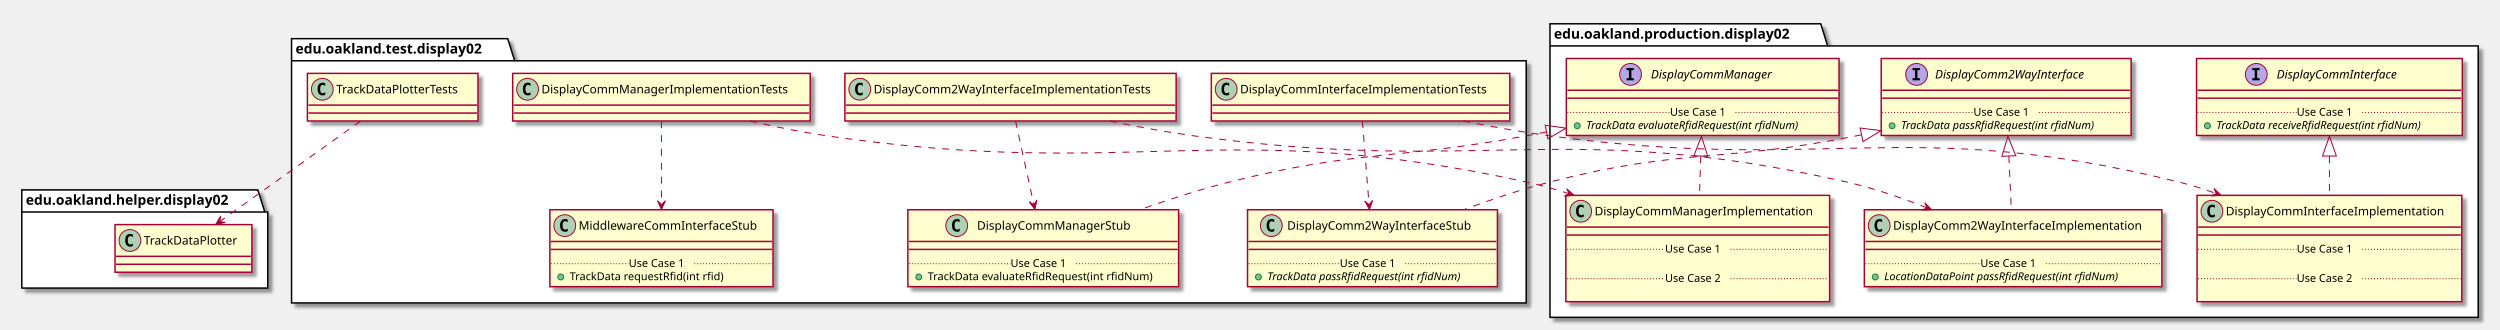
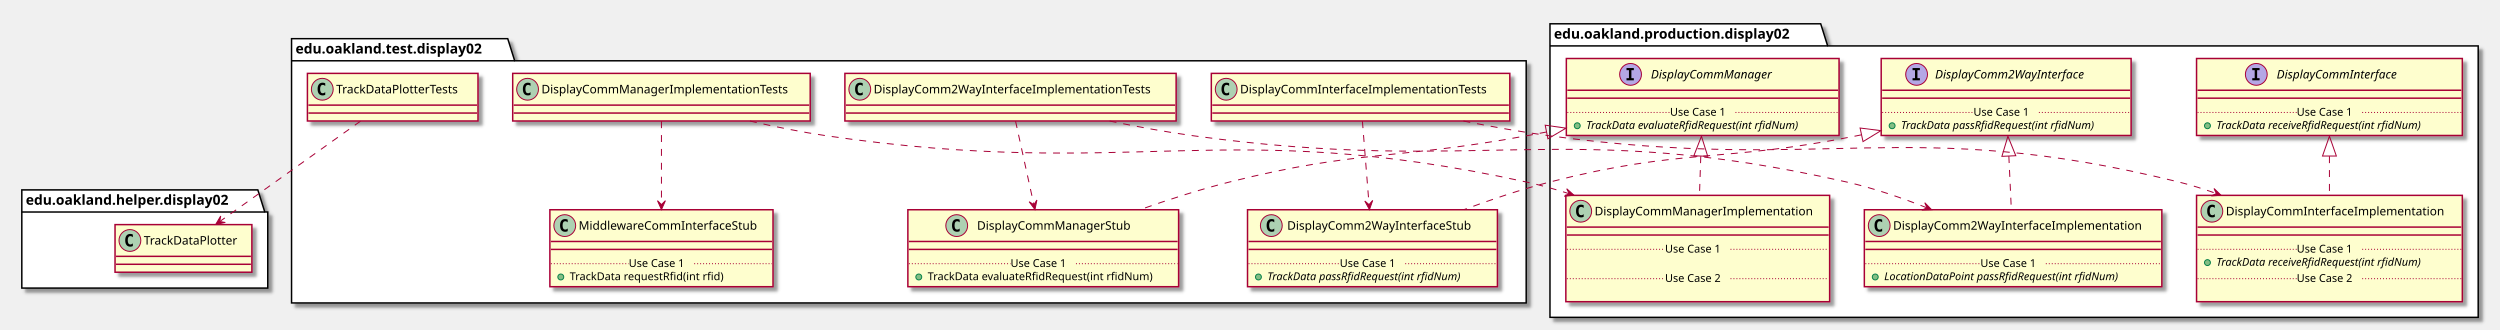
<svg xmlns="http://www.w3.org/2000/svg" contentScriptType="application/ecmascript" contentStyleType="text/css" height="332px" preserveAspectRatio="none" style="width:2521px;height:332px;" version="1.1" viewBox="0 0 2521 332" width="2521px" zoomAndPan="magnify">
  <defs>
-     <filter height="300%" id="f14ekuv5oz2jt9" width="300%" x="-1" y="-1">
+     <filter height="300%" id="f1wp2bpktfnbtx" width="300%" x="-1" y="-1">
      <feGaussianBlur result="blurOut" stdDeviation="2.0" />
      <feColorMatrix in="blurOut" result="blurOut2" type="matrix" values="0 0 0 0 0 0 0 0 0 0 0 0 0 0 0 0 0 0 .4 0" />
      <feOffset dx="4.0" dy="4.0" in="blurOut2" result="blurOut3" />
      <feBlend in="SourceGraphic" in2="blurOut3" mode="normal" />
    </filter>
  </defs>
  <g>
-     <polygon fill="#FFFFFF" filter="url(#f14ekuv5oz2jt9)" points="1563,24,1836,24,1843,46.297,2499,46.297,2499,320,1563,320,1563,24" style="stroke: #000000; stroke-width: 1.5;" />
+     <polygon fill="#FFFFFF" filter="url(#f1wp2bpktfnbtx)" points="1563,24,1836,24,1843,46.297,2499,46.297,2499,320,1563,320,1563,24" style="stroke: #000000; stroke-width: 1.5;" />
    <line style="stroke: #000000; stroke-width: 1.5;" x1="1563" x2="1843" y1="46.297" y2="46.297" />
    <text fill="#000000" font-family="sans-serif" font-size="14" font-weight="bold" lengthAdjust="spacingAndGlyphs" textLength="267" x="1567" y="38.995">edu.oakland.production.display02</text>
-     <polygon fill="#FFFFFF" filter="url(#f14ekuv5oz2jt9)" points="294,39,512,39,519,61.297,1539,61.297,1539,305.5,294,305.5,294,39" style="stroke: #000000; stroke-width: 1.5;" />
+     <polygon fill="#FFFFFF" filter="url(#f1wp2bpktfnbtx)" points="294,39,512,39,519,61.297,1539,61.297,1539,305.5,294,305.5,294,39" style="stroke: #000000; stroke-width: 1.5;" />
    <line style="stroke: #000000; stroke-width: 1.5;" x1="294" x2="519" y1="61.297" y2="61.297" />
    <text fill="#000000" font-family="sans-serif" font-size="14" font-weight="bold" lengthAdjust="spacingAndGlyphs" textLength="212" x="298" y="53.995">edu.oakland.test.display02</text>
-     <polygon fill="#FFFFFF" filter="url(#f14ekuv5oz2jt9)" points="22,191.5,260,191.5,267,213.797,270,213.797,270,290.5,22,290.5,22,191.5" style="stroke: #000000; stroke-width: 1.5;" />
+     <polygon fill="#FFFFFF" filter="url(#f1wp2bpktfnbtx)" points="22,191.5,260,191.5,267,213.797,270,213.797,270,290.5,22,290.5,22,191.5" style="stroke: #000000; stroke-width: 1.5;" />
    <line style="stroke: #000000; stroke-width: 1.5;" x1="22" x2="267" y1="213.797" y2="213.797" />
    <text fill="#000000" font-family="sans-serif" font-size="14" font-weight="bold" lengthAdjust="spacingAndGlyphs" textLength="232" x="26" y="206.495">edu.oakland.helper.display02</text>
-     <rect fill="#FEFECE" filter="url(#f14ekuv5oz2jt9)" height="77.609" id="DisplayCommInterface" style="stroke: #A80036; stroke-width: 1.5;" width="268" x="2215" y="59" />
+     <rect fill="#FEFECE" filter="url(#f1wp2bpktfnbtx)" height="77.609" id="DisplayCommInterface" style="stroke: #A80036; stroke-width: 1.5;" width="268" x="2215" y="59" />
    <ellipse cx="2275.25" cy="75" fill="#B4A7E5" rx="11" ry="11" style="stroke: #A80036; stroke-width: 1.0;" />
    <path d="M2271.172,70.766 L2271.172,68.609 L2278.562,68.609 L2278.562,70.766 L2276.094,70.766 L2276.094,78.844 L2278.562,78.844 L2278.562,81 L2271.172,81 L2271.172,78.844 L2273.641,78.844 L2273.641,70.766 L2271.172,70.766 Z " />
    <text fill="#000000" font-family="sans-serif" font-size="12" font-style="italic" lengthAdjust="spacingAndGlyphs" textLength="139" x="2295.75" y="79.154">DisplayCommInterface</text>
    <line style="stroke: #A80036; stroke-width: 1.5;" x1="2216" x2="2482" y1="91" y2="91" />
    <line style="stroke: #A80036; stroke-width: 1.5;" x1="2216" x2="2482" y1="99" y2="99" />
    <ellipse cx="2226" cy="126.805" fill="#84BE84" rx="3" ry="3" style="stroke: #038048; stroke-width: 1.0;" />
    <text fill="#000000" font-family="sans-serif" font-size="11" font-style="italic" lengthAdjust="spacingAndGlyphs" textLength="242" x="2235" y="130.015">TrackData receiveRfidRequest(int rfidNum)</text>
    <line style="stroke: #A80036; stroke-width: 1.0; stroke-dasharray: 1.0,2.0;" x1="2216" x2="2316" y1="113.402" y2="113.402" />
    <text fill="#000000" font-family="sans-serif" font-size="11" lengthAdjust="spacingAndGlyphs" textLength="66" x="2316" y="116.71">Use Case 1</text>
    <line style="stroke: #A80036; stroke-width: 1.0; stroke-dasharray: 1.0,2.0;" x1="2382" x2="2482" y1="113.402" y2="113.402" />
-     <rect fill="#FEFECE" filter="url(#f14ekuv5oz2jt9)" height="77.609" id="DisplayComm2WayInterface" style="stroke: #A80036; stroke-width: 1.5;" width="252" x="1897" y="59" />
+     <rect fill="#FEFECE" filter="url(#f1wp2bpktfnbtx)" height="77.609" id="DisplayComm2WayInterface" style="stroke: #A80036; stroke-width: 1.5;" width="252" x="1897" y="59" />
    <ellipse cx="1932.7" cy="75" fill="#B4A7E5" rx="11" ry="11" style="stroke: #A80036; stroke-width: 1.0;" />
    <path d="M1928.622,70.766 L1928.622,68.609 L1936.013,68.609 L1936.013,70.766 L1933.544,70.766 L1933.544,78.844 L1936.013,78.844 L1936.013,81 L1928.622,81 L1928.622,78.844 L1931.091,78.844 L1931.091,70.766 L1928.622,70.766 Z " />
    <text fill="#000000" font-family="sans-serif" font-size="12" font-style="italic" lengthAdjust="spacingAndGlyphs" textLength="174" x="1951.3" y="79.154">DisplayComm2WayInterface</text>
    <line style="stroke: #A80036; stroke-width: 1.5;" x1="1898" x2="2148" y1="91" y2="91" />
    <line style="stroke: #A80036; stroke-width: 1.5;" x1="1898" x2="2148" y1="99" y2="99" />
    <ellipse cx="1908" cy="126.805" fill="#84BE84" rx="3" ry="3" style="stroke: #038048; stroke-width: 1.0;" />
    <text fill="#000000" font-family="sans-serif" font-size="11" font-style="italic" lengthAdjust="spacingAndGlyphs" textLength="226" x="1917" y="130.015">TrackData passRfidRequest(int rfidNum)</text>
    <line style="stroke: #A80036; stroke-width: 1.0; stroke-dasharray: 1.0,2.0;" x1="1898" x2="1990" y1="113.402" y2="113.402" />
    <text fill="#000000" font-family="sans-serif" font-size="11" lengthAdjust="spacingAndGlyphs" textLength="66" x="1990" y="116.71">Use Case 1</text>
    <line style="stroke: #A80036; stroke-width: 1.0; stroke-dasharray: 1.0,2.0;" x1="2056" x2="2148" y1="113.402" y2="113.402" />
-     <rect fill="#FEFECE" filter="url(#f14ekuv5oz2jt9)" height="77.609" id="DisplayCommManager" style="stroke: #A80036; stroke-width: 1.5;" width="275" x="1579.5" y="59" />
+     <rect fill="#FEFECE" filter="url(#f1wp2bpktfnbtx)" height="77.609" id="DisplayCommManager" style="stroke: #A80036; stroke-width: 1.5;" width="275" x="1579.5" y="59" />
    <ellipse cx="1644.25" cy="75" fill="#B4A7E5" rx="11" ry="11" style="stroke: #A80036; stroke-width: 1.0;" />
    <path d="M1640.172,70.766 L1640.172,68.609 L1647.562,68.609 L1647.562,70.766 L1645.094,70.766 L1645.094,78.844 L1647.562,78.844 L1647.562,81 L1640.172,81 L1640.172,78.844 L1642.641,78.844 L1642.641,70.766 L1640.172,70.766 Z " />
    <text fill="#000000" font-family="sans-serif" font-size="12" font-style="italic" lengthAdjust="spacingAndGlyphs" textLength="137" x="1664.75" y="79.154">DisplayCommManager</text>
    <line style="stroke: #A80036; stroke-width: 1.5;" x1="1580.5" x2="1853.5" y1="91" y2="91" />
    <line style="stroke: #A80036; stroke-width: 1.5;" x1="1580.5" x2="1853.5" y1="99" y2="99" />
    <ellipse cx="1590.5" cy="126.805" fill="#84BE84" rx="3" ry="3" style="stroke: #038048; stroke-width: 1.0;" />
    <text fill="#000000" font-family="sans-serif" font-size="11" font-style="italic" lengthAdjust="spacingAndGlyphs" textLength="249" x="1599.5" y="130.015">TrackData evaluateRfidRequest(int rfidNum)</text>
    <line style="stroke: #A80036; stroke-width: 1.0; stroke-dasharray: 1.0,2.0;" x1="1580.5" x2="1684" y1="113.402" y2="113.402" />
    <text fill="#000000" font-family="sans-serif" font-size="11" lengthAdjust="spacingAndGlyphs" textLength="66" x="1684" y="116.71">Use Case 1</text>
    <line style="stroke: #A80036; stroke-width: 1.0; stroke-dasharray: 1.0,2.0;" x1="1750" x2="1853.5" y1="113.402" y2="113.402" />
-     <rect fill="#FEFECE" filter="url(#f14ekuv5oz2jt9)" height="107.219" id="DisplayCommInterfaceImplementation" style="stroke: #A80036; stroke-width: 1.5;" width="267" x="2215.5" y="197" />
-     <ellipse cx="2230.5" cy="213" fill="#ADD1B2" rx="11" ry="11" style="stroke: #A80036; stroke-width: 1.0;" />
-     <path d="M2233.469,218.641 Q2232.891,218.938 2232.25,219.078 Q2231.609,219.234 2230.906,219.234 Q2228.406,219.234 2227.078,217.594 Q2225.766,215.938 2225.766,212.812 Q2225.766,209.688 2227.078,208.031 Q2228.406,206.375 2230.906,206.375 Q2231.609,206.375 2232.25,206.531 Q2232.906,206.688 2233.469,206.984 L2233.469,209.703 Q2232.844,209.125 2232.25,208.859 Q2231.656,208.578 2231.031,208.578 Q2229.688,208.578 2229,209.656 Q2228.312,210.719 2228.312,212.812 Q2228.312,214.906 2229,215.984 Q2229.688,217.047 2231.031,217.047 Q2231.656,217.047 2232.25,216.781 Q2232.844,216.5 2233.469,215.922 L2233.469,218.641 Z " />
-     <text fill="#000000" font-family="sans-serif" font-size="12" lengthAdjust="spacingAndGlyphs" textLength="235" x="2244.5" y="217.154">DisplayCommInterfaceImplementation</text>
-     <line style="stroke: #A80036; stroke-width: 1.5;" x1="2216.5" x2="2481.5" y1="229" y2="229" />
-     <line style="stroke: #A80036; stroke-width: 1.5;" x1="2216.5" x2="2481.5" y1="237" y2="237" />
-     <text fill="#000000" font-family="sans-serif" font-size="11" lengthAdjust="spacingAndGlyphs" textLength="0" x="2225.5" y="268.015" />
-     <line style="stroke: #A80036; stroke-width: 1.0; stroke-dasharray: 1.0,2.0;" x1="2216.5" x2="2316" y1="251.402" y2="251.402" />
+     <rect fill="#FEFECE" filter="url(#f1wp2bpktfnbtx)" height="107.219" id="DisplayCommInterfaceImplementation" style="stroke: #A80036; stroke-width: 1.5;" width="268" x="2215" y="197" />
+     <ellipse cx="2230.45" cy="213" fill="#ADD1B2" rx="11" ry="11" style="stroke: #A80036; stroke-width: 1.0;" />
+     <path d="M2233.419,218.641 Q2232.841,218.938 2232.2,219.078 Q2231.559,219.234 2230.856,219.234 Q2228.356,219.234 2227.028,217.594 Q2225.716,215.938 2225.716,212.812 Q2225.716,209.688 2227.028,208.031 Q2228.356,206.375 2230.856,206.375 Q2231.559,206.375 2232.2,206.531 Q2232.856,206.688 2233.419,206.984 L2233.419,209.703 Q2232.794,209.125 2232.2,208.859 Q2231.606,208.578 2230.981,208.578 Q2229.637,208.578 2228.95,209.656 Q2228.262,210.719 2228.262,212.812 Q2228.262,214.906 2228.95,215.984 Q2229.637,217.047 2230.981,217.047 Q2231.606,217.047 2232.2,216.781 Q2232.794,216.5 2233.419,215.922 L2233.419,218.641 Z " />
+     <text fill="#000000" font-family="sans-serif" font-size="12" lengthAdjust="spacingAndGlyphs" textLength="235" x="2244.55" y="217.154">DisplayCommInterfaceImplementation</text>
+     <line style="stroke: #A80036; stroke-width: 1.5;" x1="2216" x2="2482" y1="229" y2="229" />
+     <line style="stroke: #A80036; stroke-width: 1.5;" x1="2216" x2="2482" y1="237" y2="237" />
+     <ellipse cx="2226" cy="264.805" fill="#84BE84" rx="3" ry="3" style="stroke: #038048; stroke-width: 1.0;" />
+     <text fill="#000000" font-family="sans-serif" font-size="11" font-style="italic" lengthAdjust="spacingAndGlyphs" textLength="242" x="2235" y="268.015">TrackData receiveRfidRequest(int rfidNum)</text>
+     <line style="stroke: #A80036; stroke-width: 1.0; stroke-dasharray: 1.0,2.0;" x1="2216" x2="2316" y1="251.402" y2="251.402" />
    <text fill="#000000" font-family="sans-serif" font-size="11" lengthAdjust="spacingAndGlyphs" textLength="66" x="2316" y="254.71">Use Case 1</text>
-     <line style="stroke: #A80036; stroke-width: 1.0; stroke-dasharray: 1.0,2.0;" x1="2382" x2="2481.5" y1="251.402" y2="251.402" />
-     <text fill="#000000" font-family="sans-serif" font-size="11" lengthAdjust="spacingAndGlyphs" textLength="0" x="2225.5" y="297.625" />
-     <line style="stroke: #A80036; stroke-width: 1.0; stroke-dasharray: 1.0,2.0;" x1="2216.5" x2="2316" y1="281.012" y2="281.012" />
+     <line style="stroke: #A80036; stroke-width: 1.0; stroke-dasharray: 1.0,2.0;" x1="2382" x2="2482" y1="251.402" y2="251.402" />
+     <text fill="#000000" font-family="sans-serif" font-size="11" lengthAdjust="spacingAndGlyphs" textLength="0" x="2225" y="297.625" />
+     <line style="stroke: #A80036; stroke-width: 1.0; stroke-dasharray: 1.0,2.0;" x1="2216" x2="2316" y1="281.012" y2="281.012" />
    <text fill="#000000" font-family="sans-serif" font-size="11" lengthAdjust="spacingAndGlyphs" textLength="66" x="2316" y="284.32">Use Case 2</text>
-     <line style="stroke: #A80036; stroke-width: 1.0; stroke-dasharray: 1.0,2.0;" x1="2382" x2="2481.5" y1="281.012" y2="281.012" />
-     <rect fill="#FEFECE" filter="url(#f14ekuv5oz2jt9)" height="77.609" id="DisplayComm2WayInterfaceImplementation" style="stroke: #A80036; stroke-width: 1.5;" width="300" x="1880" y="211.5" />
+     <line style="stroke: #A80036; stroke-width: 1.0; stroke-dasharray: 1.0,2.0;" x1="2382" x2="2482" y1="281.012" y2="281.012" />
+     <rect fill="#FEFECE" filter="url(#f1wp2bpktfnbtx)" height="77.609" id="DisplayComm2WayInterfaceImplementation" style="stroke: #A80036; stroke-width: 1.5;" width="300" x="1880" y="211.5" />
    <ellipse cx="1895" cy="227.5" fill="#ADD1B2" rx="11" ry="11" style="stroke: #A80036; stroke-width: 1.0;" />
    <path d="M1897.969,233.141 Q1897.391,233.438 1896.75,233.578 Q1896.109,233.734 1895.406,233.734 Q1892.906,233.734 1891.578,232.094 Q1890.266,230.438 1890.266,227.312 Q1890.266,224.188 1891.578,222.531 Q1892.906,220.875 1895.406,220.875 Q1896.109,220.875 1896.75,221.031 Q1897.406,221.188 1897.969,221.484 L1897.969,224.203 Q1897.344,223.625 1896.75,223.359 Q1896.156,223.078 1895.531,223.078 Q1894.188,223.078 1893.5,224.156 Q1892.812,225.219 1892.812,227.312 Q1892.812,229.406 1893.5,230.484 Q1894.188,231.547 1895.531,231.547 Q1896.156,231.547 1896.75,231.281 Q1897.344,231 1897.969,230.422 L1897.969,233.141 Z " />
    <text fill="#000000" font-family="sans-serif" font-size="12" lengthAdjust="spacingAndGlyphs" textLength="268" x="1909" y="231.654">DisplayComm2WayInterfaceImplementation</text>
    <line style="stroke: #A80036; stroke-width: 1.5;" x1="1881" x2="2179" y1="243.5" y2="243.5" />
    <line style="stroke: #A80036; stroke-width: 1.5;" x1="1881" x2="2179" y1="251.5" y2="251.5" />
    <ellipse cx="1891" cy="279.305" fill="#84BE84" rx="3" ry="3" style="stroke: #038048; stroke-width: 1.0;" />
    <text fill="#000000" font-family="sans-serif" font-size="11" font-style="italic" lengthAdjust="spacingAndGlyphs" textLength="270" x="1900" y="282.515">LocationDataPoint passRfidRequest(int rfidNum)</text>
    <line style="stroke: #A80036; stroke-width: 1.0; stroke-dasharray: 1.0,2.0;" x1="1881" x2="1997" y1="265.902" y2="265.902" />
    <text fill="#000000" font-family="sans-serif" font-size="11" lengthAdjust="spacingAndGlyphs" textLength="66" x="1997" y="269.21">Use Case 1</text>
    <line style="stroke: #A80036; stroke-width: 1.0; stroke-dasharray: 1.0,2.0;" x1="2063" x2="2179" y1="265.902" y2="265.902" />
-     <rect fill="#FEFECE" filter="url(#f14ekuv5oz2jt9)" height="107.219" id="DisplayCommManagerImplementation" style="stroke: #A80036; stroke-width: 1.5;" width="266" x="1579" y="197" />
+     <rect fill="#FEFECE" filter="url(#f1wp2bpktfnbtx)" height="107.219" id="DisplayCommManagerImplementation" style="stroke: #A80036; stroke-width: 1.5;" width="266" x="1579" y="197" />
    <ellipse cx="1594" cy="213" fill="#ADD1B2" rx="11" ry="11" style="stroke: #A80036; stroke-width: 1.0;" />
    <path d="M1596.969,218.641 Q1596.391,218.938 1595.75,219.078 Q1595.109,219.234 1594.406,219.234 Q1591.906,219.234 1590.578,217.594 Q1589.266,215.938 1589.266,212.812 Q1589.266,209.688 1590.578,208.031 Q1591.906,206.375 1594.406,206.375 Q1595.109,206.375 1595.75,206.531 Q1596.406,206.688 1596.969,206.984 L1596.969,209.703 Q1596.344,209.125 1595.75,208.859 Q1595.156,208.578 1594.531,208.578 Q1593.188,208.578 1592.5,209.656 Q1591.812,210.719 1591.812,212.812 Q1591.812,214.906 1592.5,215.984 Q1593.188,217.047 1594.531,217.047 Q1595.156,217.047 1595.75,216.781 Q1596.344,216.5 1596.969,215.922 L1596.969,218.641 Z " />
    <text fill="#000000" font-family="sans-serif" font-size="12" lengthAdjust="spacingAndGlyphs" textLength="234" x="1608" y="217.154">DisplayCommManagerImplementation</text>
    <line style="stroke: #A80036; stroke-width: 1.5;" x1="1580" x2="1844" y1="229" y2="229" />
    <line style="stroke: #A80036; stroke-width: 1.5;" x1="1580" x2="1844" y1="237" y2="237" />
    <text fill="#000000" font-family="sans-serif" font-size="11" lengthAdjust="spacingAndGlyphs" textLength="0" x="1589" y="268.015" />
    <line style="stroke: #A80036; stroke-width: 1.0; stroke-dasharray: 1.0,2.0;" x1="1580" x2="1679" y1="251.402" y2="251.402" />
    <text fill="#000000" font-family="sans-serif" font-size="11" lengthAdjust="spacingAndGlyphs" textLength="66" x="1679" y="254.71">Use Case 1</text>
    <line style="stroke: #A80036; stroke-width: 1.0; stroke-dasharray: 1.0,2.0;" x1="1745" x2="1844" y1="251.402" y2="251.402" />
    <text fill="#000000" font-family="sans-serif" font-size="11" lengthAdjust="spacingAndGlyphs" textLength="0" x="1589" y="297.625" />
    <line style="stroke: #A80036; stroke-width: 1.0; stroke-dasharray: 1.0,2.0;" x1="1580" x2="1679" y1="281.012" y2="281.012" />
    <text fill="#000000" font-family="sans-serif" font-size="11" lengthAdjust="spacingAndGlyphs" textLength="66" x="1679" y="284.32">Use Case 2</text>
    <line style="stroke: #A80036; stroke-width: 1.0; stroke-dasharray: 1.0,2.0;" x1="1745" x2="1844" y1="281.012" y2="281.012" />
-     <rect fill="#FEFECE" filter="url(#f14ekuv5oz2jt9)" height="48" id="DisplayCommInterfaceImplementationTests" style="stroke: #A80036; stroke-width: 1.5;" width="301" x="1221.5" y="74" />
+     <rect fill="#FEFECE" filter="url(#f1wp2bpktfnbtx)" height="48" id="DisplayCommInterfaceImplementationTests" style="stroke: #A80036; stroke-width: 1.5;" width="301" x="1221.5" y="74" />
    <ellipse cx="1236.5" cy="90" fill="#ADD1B2" rx="11" ry="11" style="stroke: #A80036; stroke-width: 1.0;" />
    <path d="M1239.469,95.641 Q1238.891,95.938 1238.25,96.078 Q1237.609,96.234 1236.906,96.234 Q1234.406,96.234 1233.078,94.594 Q1231.766,92.938 1231.766,89.812 Q1231.766,86.688 1233.078,85.031 Q1234.406,83.375 1236.906,83.375 Q1237.609,83.375 1238.25,83.531 Q1238.906,83.688 1239.469,83.984 L1239.469,86.703 Q1238.844,86.125 1238.25,85.859 Q1237.656,85.578 1237.031,85.578 Q1235.688,85.578 1235,86.656 Q1234.312,87.719 1234.312,89.812 Q1234.312,91.906 1235,92.984 Q1235.688,94.047 1237.031,94.047 Q1237.656,94.047 1238.25,93.781 Q1238.844,93.5 1239.469,92.922 L1239.469,95.641 Z " />
    <text fill="#000000" font-family="sans-serif" font-size="12" lengthAdjust="spacingAndGlyphs" textLength="269" x="1250.5" y="94.154">DisplayCommInterfaceImplementationTests</text>
    <line style="stroke: #A80036; stroke-width: 1.5;" x1="1222.5" x2="1521.5" y1="106" y2="106" />
    <line style="stroke: #A80036; stroke-width: 1.5;" x1="1222.5" x2="1521.5" y1="114" y2="114" />
-     <rect fill="#FEFECE" filter="url(#f14ekuv5oz2jt9)" height="77.609" id="DisplayComm2WayInterfaceStub" style="stroke: #A80036; stroke-width: 1.5;" width="252" x="1258" y="211.5" />
+     <rect fill="#FEFECE" filter="url(#f1wp2bpktfnbtx)" height="77.609" id="DisplayComm2WayInterfaceStub" style="stroke: #A80036; stroke-width: 1.5;" width="252" x="1258" y="211.5" />
    <ellipse cx="1282" cy="227.5" fill="#ADD1B2" rx="11" ry="11" style="stroke: #A80036; stroke-width: 1.0;" />
    <path d="M1284.969,233.141 Q1284.391,233.438 1283.75,233.578 Q1283.109,233.734 1282.406,233.734 Q1279.906,233.734 1278.578,232.094 Q1277.266,230.438 1277.266,227.312 Q1277.266,224.188 1278.578,222.531 Q1279.906,220.875 1282.406,220.875 Q1283.109,220.875 1283.75,221.031 Q1284.406,221.188 1284.969,221.484 L1284.969,224.203 Q1284.344,223.625 1283.75,223.359 Q1283.156,223.078 1282.531,223.078 Q1281.188,223.078 1280.5,224.156 Q1279.812,225.219 1279.812,227.312 Q1279.812,229.406 1280.5,230.484 Q1281.188,231.547 1282.531,231.547 Q1283.156,231.547 1283.75,231.281 Q1284.344,231 1284.969,230.422 L1284.969,233.141 Z " />
    <text fill="#000000" font-family="sans-serif" font-size="12" lengthAdjust="spacingAndGlyphs" textLength="200" x="1298" y="231.654">DisplayComm2WayInterfaceStub</text>
    <line style="stroke: #A80036; stroke-width: 1.5;" x1="1259" x2="1509" y1="243.5" y2="243.5" />
    <line style="stroke: #A80036; stroke-width: 1.5;" x1="1259" x2="1509" y1="251.5" y2="251.5" />
    <ellipse cx="1269" cy="279.305" fill="#84BE84" rx="3" ry="3" style="stroke: #038048; stroke-width: 1.0;" />
    <text fill="#000000" font-family="sans-serif" font-size="11" font-style="italic" lengthAdjust="spacingAndGlyphs" textLength="226" x="1278" y="282.515">TrackData passRfidRequest(int rfidNum)</text>
    <line style="stroke: #A80036; stroke-width: 1.0; stroke-dasharray: 1.0,2.0;" x1="1259" x2="1351" y1="265.902" y2="265.902" />
    <text fill="#000000" font-family="sans-serif" font-size="11" lengthAdjust="spacingAndGlyphs" textLength="66" x="1351" y="269.21">Use Case 1</text>
    <line style="stroke: #A80036; stroke-width: 1.0; stroke-dasharray: 1.0,2.0;" x1="1417" x2="1509" y1="265.902" y2="265.902" />
-     <rect fill="#FEFECE" filter="url(#f14ekuv5oz2jt9)" height="48" id="DisplayComm2WayInterfaceImplementationTests" style="stroke: #A80036; stroke-width: 1.5;" width="334" x="852" y="74" />
+     <rect fill="#FEFECE" filter="url(#f1wp2bpktfnbtx)" height="48" id="DisplayComm2WayInterfaceImplementationTests" style="stroke: #A80036; stroke-width: 1.5;" width="334" x="852" y="74" />
    <ellipse cx="867" cy="90" fill="#ADD1B2" rx="11" ry="11" style="stroke: #A80036; stroke-width: 1.0;" />
    <path d="M869.969,95.641 Q869.391,95.938 868.75,96.078 Q868.109,96.234 867.406,96.234 Q864.906,96.234 863.578,94.594 Q862.266,92.938 862.266,89.812 Q862.266,86.688 863.578,85.031 Q864.906,83.375 867.406,83.375 Q868.109,83.375 868.75,83.531 Q869.406,83.688 869.969,83.984 L869.969,86.703 Q869.344,86.125 868.75,85.859 Q868.156,85.578 867.531,85.578 Q866.188,85.578 865.5,86.656 Q864.812,87.719 864.812,89.812 Q864.812,91.906 865.5,92.984 Q866.188,94.047 867.531,94.047 Q868.156,94.047 868.75,93.781 Q869.344,93.5 869.969,92.922 L869.969,95.641 Z " />
    <text fill="#000000" font-family="sans-serif" font-size="12" lengthAdjust="spacingAndGlyphs" textLength="302" x="881" y="94.154">DisplayComm2WayInterfaceImplementationTests</text>
    <line style="stroke: #A80036; stroke-width: 1.5;" x1="853" x2="1185" y1="106" y2="106" />
    <line style="stroke: #A80036; stroke-width: 1.5;" x1="853" x2="1185" y1="114" y2="114" />
-     <rect fill="#FEFECE" filter="url(#f14ekuv5oz2jt9)" height="77.609" id="DisplayCommManagerStub" style="stroke: #A80036; stroke-width: 1.5;" width="273" x="915.5" y="211.5" />
+     <rect fill="#FEFECE" filter="url(#f1wp2bpktfnbtx)" height="77.609" id="DisplayCommManagerStub" style="stroke: #A80036; stroke-width: 1.5;" width="273" x="915.5" y="211.5" />
    <ellipse cx="964.75" cy="227.5" fill="#ADD1B2" rx="11" ry="11" style="stroke: #A80036; stroke-width: 1.0;" />
    <path d="M967.719,233.141 Q967.141,233.438 966.5,233.578 Q965.859,233.734 965.156,233.734 Q962.656,233.734 961.328,232.094 Q960.016,230.438 960.016,227.312 Q960.016,224.188 961.328,222.531 Q962.656,220.875 965.156,220.875 Q965.859,220.875 966.5,221.031 Q967.156,221.188 967.719,221.484 L967.719,224.203 Q967.094,223.625 966.5,223.359 Q965.906,223.078 965.281,223.078 Q963.938,223.078 963.25,224.156 Q962.562,225.219 962.562,227.312 Q962.562,229.406 963.25,230.484 Q963.938,231.547 965.281,231.547 Q965.906,231.547 966.5,231.281 Q967.094,231 967.719,230.422 L967.719,233.141 Z " />
    <text fill="#000000" font-family="sans-serif" font-size="12" lengthAdjust="spacingAndGlyphs" textLength="166" x="985.25" y="231.654">DisplayCommManagerStub</text>
    <line style="stroke: #A80036; stroke-width: 1.5;" x1="916.5" x2="1187.5" y1="243.5" y2="243.5" />
    <line style="stroke: #A80036; stroke-width: 1.5;" x1="916.5" x2="1187.5" y1="251.5" y2="251.5" />
    <ellipse cx="926.5" cy="279.305" fill="#84BE84" rx="3" ry="3" style="stroke: #038048; stroke-width: 1.0;" />
    <text fill="#000000" font-family="sans-serif" font-size="11" lengthAdjust="spacingAndGlyphs" textLength="247" x="935.5" y="282.515">TrackData evaluateRfidRequest(int rfidNum)</text>
    <line style="stroke: #A80036; stroke-width: 1.0; stroke-dasharray: 1.0,2.0;" x1="916.5" x2="1019" y1="265.902" y2="265.902" />
    <text fill="#000000" font-family="sans-serif" font-size="11" lengthAdjust="spacingAndGlyphs" textLength="66" x="1019" y="269.21">Use Case 1</text>
    <line style="stroke: #A80036; stroke-width: 1.0; stroke-dasharray: 1.0,2.0;" x1="1085" x2="1187.5" y1="265.902" y2="265.902" />
-     <rect fill="#FEFECE" filter="url(#f14ekuv5oz2jt9)" height="48" id="DisplayCommManagerImplementationTests" style="stroke: #A80036; stroke-width: 1.5;" width="300" x="517" y="74" />
+     <rect fill="#FEFECE" filter="url(#f1wp2bpktfnbtx)" height="48" id="DisplayCommManagerImplementationTests" style="stroke: #A80036; stroke-width: 1.5;" width="300" x="517" y="74" />
    <ellipse cx="532" cy="90" fill="#ADD1B2" rx="11" ry="11" style="stroke: #A80036; stroke-width: 1.0;" />
    <path d="M534.969,95.641 Q534.391,95.938 533.75,96.078 Q533.109,96.234 532.406,96.234 Q529.906,96.234 528.578,94.594 Q527.266,92.938 527.266,89.812 Q527.266,86.688 528.578,85.031 Q529.906,83.375 532.406,83.375 Q533.109,83.375 533.75,83.531 Q534.406,83.688 534.969,83.984 L534.969,86.703 Q534.344,86.125 533.75,85.859 Q533.156,85.578 532.531,85.578 Q531.188,85.578 530.5,86.656 Q529.812,87.719 529.812,89.812 Q529.812,91.906 530.5,92.984 Q531.188,94.047 532.531,94.047 Q533.156,94.047 533.75,93.781 Q534.344,93.5 534.969,92.922 L534.969,95.641 Z " />
    <text fill="#000000" font-family="sans-serif" font-size="12" lengthAdjust="spacingAndGlyphs" textLength="268" x="546" y="94.154">DisplayCommManagerImplementationTests</text>
    <line style="stroke: #A80036; stroke-width: 1.5;" x1="518" x2="816" y1="106" y2="106" />
    <line style="stroke: #A80036; stroke-width: 1.5;" x1="518" x2="816" y1="114" y2="114" />
-     <rect fill="#FEFECE" filter="url(#f14ekuv5oz2jt9)" height="77.609" id="MiddlewareCommInterfaceStub" style="stroke: #A80036; stroke-width: 1.5;" width="225" x="554.5" y="211.5" />
+     <rect fill="#FEFECE" filter="url(#f1wp2bpktfnbtx)" height="77.609" id="MiddlewareCommInterfaceStub" style="stroke: #A80036; stroke-width: 1.5;" width="225" x="554.5" y="211.5" />
    <ellipse cx="569.5" cy="227.5" fill="#ADD1B2" rx="11" ry="11" style="stroke: #A80036; stroke-width: 1.0;" />
    <path d="M572.469,233.141 Q571.891,233.438 571.25,233.578 Q570.609,233.734 569.906,233.734 Q567.406,233.734 566.078,232.094 Q564.766,230.438 564.766,227.312 Q564.766,224.188 566.078,222.531 Q567.406,220.875 569.906,220.875 Q570.609,220.875 571.25,221.031 Q571.906,221.188 572.469,221.484 L572.469,224.203 Q571.844,223.625 571.25,223.359 Q570.656,223.078 570.031,223.078 Q568.688,223.078 568,224.156 Q567.312,225.219 567.312,227.312 Q567.312,229.406 568,230.484 Q568.688,231.547 570.031,231.547 Q570.656,231.547 571.25,231.281 Q571.844,231 572.469,230.422 L572.469,233.141 Z " />
    <text fill="#000000" font-family="sans-serif" font-size="12" lengthAdjust="spacingAndGlyphs" textLength="193" x="583.5" y="231.654">MiddlewareCommInterfaceStub</text>
    <line style="stroke: #A80036; stroke-width: 1.5;" x1="555.5" x2="778.5" y1="243.5" y2="243.5" />
    <line style="stroke: #A80036; stroke-width: 1.5;" x1="555.5" x2="778.5" y1="251.5" y2="251.5" />
    <ellipse cx="565.5" cy="279.305" fill="#84BE84" rx="3" ry="3" style="stroke: #038048; stroke-width: 1.0;" />
    <text fill="#000000" font-family="sans-serif" font-size="11" lengthAdjust="spacingAndGlyphs" textLength="171" x="574.5" y="282.515">TrackData requestRfid(int rfid)</text>
    <line style="stroke: #A80036; stroke-width: 1.0; stroke-dasharray: 1.0,2.0;" x1="555.5" x2="634" y1="265.902" y2="265.902" />
    <text fill="#000000" font-family="sans-serif" font-size="11" lengthAdjust="spacingAndGlyphs" textLength="66" x="634" y="269.21">Use Case 1</text>
    <line style="stroke: #A80036; stroke-width: 1.0; stroke-dasharray: 1.0,2.0;" x1="700" x2="778.5" y1="265.902" y2="265.902" />
-     <rect fill="#FEFECE" filter="url(#f14ekuv5oz2jt9)" height="48" id="TrackDataPlotterTests" style="stroke: #A80036; stroke-width: 1.5;" width="172" x="310" y="74" />
+     <rect fill="#FEFECE" filter="url(#f1wp2bpktfnbtx)" height="48" id="TrackDataPlotterTests" style="stroke: #A80036; stroke-width: 1.5;" width="172" x="310" y="74" />
    <ellipse cx="325" cy="90" fill="#ADD1B2" rx="11" ry="11" style="stroke: #A80036; stroke-width: 1.0;" />
    <path d="M327.969,95.641 Q327.391,95.938 326.75,96.078 Q326.109,96.234 325.406,96.234 Q322.906,96.234 321.578,94.594 Q320.266,92.938 320.266,89.812 Q320.266,86.688 321.578,85.031 Q322.906,83.375 325.406,83.375 Q326.109,83.375 326.75,83.531 Q327.406,83.688 327.969,83.984 L327.969,86.703 Q327.344,86.125 326.75,85.859 Q326.156,85.578 325.531,85.578 Q324.188,85.578 323.5,86.656 Q322.812,87.719 322.812,89.812 Q322.812,91.906 323.5,92.984 Q324.188,94.047 325.531,94.047 Q326.156,94.047 326.75,93.781 Q327.344,93.5 327.969,92.922 L327.969,95.641 Z " />
    <text fill="#000000" font-family="sans-serif" font-size="12" lengthAdjust="spacingAndGlyphs" textLength="140" x="339" y="94.154">TrackDataPlotterTests</text>
    <line style="stroke: #A80036; stroke-width: 1.5;" x1="311" x2="481" y1="106" y2="106" />
    <line style="stroke: #A80036; stroke-width: 1.5;" x1="311" x2="481" y1="114" y2="114" />
-     <rect fill="#FEFECE" filter="url(#f14ekuv5oz2jt9)" height="48" id="TrackDataPlotter" style="stroke: #A80036; stroke-width: 1.5;" width="138" x="116" y="226.5" />
+     <rect fill="#FEFECE" filter="url(#f1wp2bpktfnbtx)" height="48" id="TrackDataPlotter" style="stroke: #A80036; stroke-width: 1.5;" width="138" x="116" y="226.5" />
    <ellipse cx="131" cy="242.5" fill="#ADD1B2" rx="11" ry="11" style="stroke: #A80036; stroke-width: 1.0;" />
    <path d="M133.969,248.141 Q133.391,248.438 132.75,248.578 Q132.109,248.734 131.406,248.734 Q128.906,248.734 127.578,247.094 Q126.266,245.438 126.266,242.312 Q126.266,239.188 127.578,237.531 Q128.906,235.875 131.406,235.875 Q132.109,235.875 132.75,236.031 Q133.406,236.188 133.969,236.484 L133.969,239.203 Q133.344,238.625 132.75,238.359 Q132.156,238.078 131.531,238.078 Q130.188,238.078 129.5,239.156 Q128.812,240.219 128.812,242.312 Q128.812,244.406 129.5,245.484 Q130.188,246.547 131.531,246.547 Q132.156,246.547 132.75,246.281 Q133.344,246 133.969,245.422 L133.969,248.141 Z " />
    <text fill="#000000" font-family="sans-serif" font-size="12" lengthAdjust="spacingAndGlyphs" textLength="106" x="145" y="246.654">TrackDataPlotter</text>
    <line style="stroke: #A80036; stroke-width: 1.5;" x1="117" x2="253" y1="258.5" y2="258.5" />
    <line style="stroke: #A80036; stroke-width: 1.5;" x1="117" x2="253" y1="266.5" y2="266.5" />
    <path d="M2349,157.51 C2349,170.43 2349,184.05 2349,196.72 " fill="none" id="DisplayCommInterface&lt;-DisplayCommInterfaceImplementation" style="stroke: #A80036; stroke-width: 1.0; stroke-dasharray: 7.0,7.0;" />
    <polygon fill="none" points="2342,157.37,2349,137.37,2356,157.37,2342,157.37" style="stroke: #A80036; stroke-width: 1.0;" />
    <path d="M2025.72,157.4 C2026.56,175.55 2027.47,195.08 2028.23,211.46 " fill="none" id="DisplayComm2WayInterface&lt;-DisplayComm2WayInterfaceImplementation" style="stroke: #A80036; stroke-width: 1.0; stroke-dasharray: 7.0,7.0;" />
    <polygon fill="none" points="2018.72,157.67,2024.78,137.37,2032.71,157.02,2018.72,157.67" style="stroke: #A80036; stroke-width: 1.0;" />
    <path d="M1715.06,157.51 C1714.63,170.43 1714.17,184.05 1713.75,196.72 " fill="none" id="DisplayCommManager&lt;-DisplayCommManagerImplementation" style="stroke: #A80036; stroke-width: 1.0; stroke-dasharray: 7.0,7.0;" />
    <polygon fill="none" points="1708.07,157.12,1715.73,137.37,1722.06,157.59,1708.07,157.12" style="stroke: #A80036; stroke-width: 1.0;" />
    <path d="M1373.85,122.19 C1375.63,144.54 1378.37,178.92 1380.56,206.32 " fill="none" id="DisplayCommInterfaceImplementationTests-&gt;DisplayComm2WayInterfaceStub" style="stroke: #A80036; stroke-width: 1.0; stroke-dasharray: 7.0,7.0;" />
    <polygon fill="#A80036" points="1380.96,211.35,1384.227,202.059,1380.56,206.366,1376.253,202.699,1380.96,211.35" style="stroke: #A80036; stroke-width: 1.0;" />
    <path d="M1024.08,122.19 C1028.99,144.54 1036.52,178.92 1042.53,206.32 " fill="none" id="DisplayComm2WayInterfaceImplementationTests-&gt;DisplayCommManagerStub" style="stroke: #A80036; stroke-width: 1.0; stroke-dasharray: 7.0,7.0;" />
    <polygon fill="#A80036" points="1043.64,211.35,1045.613,201.701,1042.566,206.467,1037.8,203.419,1043.64,211.35" style="stroke: #A80036; stroke-width: 1.0;" />
    <path d="M667,122.19 C667,144.54 667,178.92 667,206.32 " fill="none" id="DisplayCommManagerImplementationTests-&gt;MiddlewareCommInterfaceStub" style="stroke: #A80036; stroke-width: 1.0; stroke-dasharray: 7.0,7.0;" />
    <polygon fill="#A80036" points="667,211.35,671,202.35,667,206.35,663,202.35,667,211.35" style="stroke: #A80036; stroke-width: 1.0;" />
    <path d="M1475.69,122.04 C1503.9,127.65 1534.52,133.14 1563,137 C1842.97,174.97 1922.66,115.95 2197,183.5 C2209.45,186.57 2222.18,190.57 2234.71,195.08 " fill="none" id="DisplayCommInterfaceImplementationTests-&gt;DisplayCommInterfaceImplementation" style="stroke: #A80036; stroke-width: 1.0; stroke-dasharray: 7.0,7.0;" />
    <polygon fill="#A80036" points="2239.68,196.91,2232.595,190.068,2234.983,195.197,2229.854,197.584,2239.68,196.91" style="stroke: #A80036; stroke-width: 1.0;" />
    <path d="M1118.92,122.04 C1146.37,127.68 1176.23,133.18 1204,137 C1494.44,176.91 1576.05,118.82 1862,183.5 C1889.05,189.62 1917.47,199.39 1943.08,209.56 " fill="none" id="DisplayComm2WayInterfaceImplementationTests-&gt;DisplayComm2WayInterfaceImplementation" style="stroke: #A80036; stroke-width: 1.0; stroke-dasharray: 7.0,7.0;" />
    <polygon fill="#A80036" points="1947.83,211.47,1940.959,204.414,1943.188,209.613,1937.988,211.841,1947.83,211.47" style="stroke: #A80036; stroke-width: 1.0;" />
    <path d="M756.21,122.04 C781.23,127.75 808.55,133.29 834,137 C1144.73,182.31 1232.23,116.46 1539,183.5 C1553.25,186.61 1567.88,190.7 1582.31,195.31 " fill="none" id="DisplayCommManagerImplementationTests-&gt;DisplayCommManagerImplementation" style="stroke: #A80036; stroke-width: 1.0; stroke-dasharray: 7.0,7.0;" />
    <polygon fill="#A80036" points="1587.2,196.89,1579.873,190.309,1582.444,195.347,1577.405,197.918,1587.2,196.89" style="stroke: #A80036; stroke-width: 1.0;" />
    <path d="M363.49,122.19 C325.24,149.47 261.86,194.68 221.82,223.23 " fill="none" id="TrackDataPlotterTests-&gt;TrackDataPlotter" style="stroke: #A80036; stroke-width: 1.0; stroke-dasharray: 7.0,7.0;" />
    <polygon fill="#A80036" points="217.54,226.29,227.191,224.327,221.613,223.389,222.55,217.811,217.54,226.29" style="stroke: #A80036; stroke-width: 1.0;" />
    <path d="M1876.95,135.99 C1875.29,136.33 1873.64,136.67 1872,137 C1735.83,164.31 1697.52,148.96 1563,183.5 C1534.29,190.87 1503.77,201.16 1476.23,211.41 " fill="none" id="DisplayComm2WayInterface&lt;-DisplayComm2WayInterfaceStub" style="stroke: #A80036; stroke-width: 1.0; stroke-dasharray: 7.0,7.0;" />
    <polygon fill="none" points="1875.71,129.1,1896.74,131.74,1878.66,142.79,1875.71,129.1" style="stroke: #A80036; stroke-width: 1.0;" />
    <path d="M1559.52,133.11 C1552.59,134.46 1545.73,135.76 1539,137 C1406.74,161.38 1370.44,150.76 1240,183.5 C1210.14,191 1178.32,201.26 1149.51,211.45 " fill="none" id="DisplayCommManager&lt;-DisplayCommManagerStub" style="stroke: #A80036; stroke-width: 1.0; stroke-dasharray: 7.0,7.0;" />
    <polygon fill="none" points="1558.18,126.24,1579.16,129.22,1560.9,139.97,1558.18,126.24" style="stroke: #A80036; stroke-width: 1.0;" />
  </g>
</svg>
